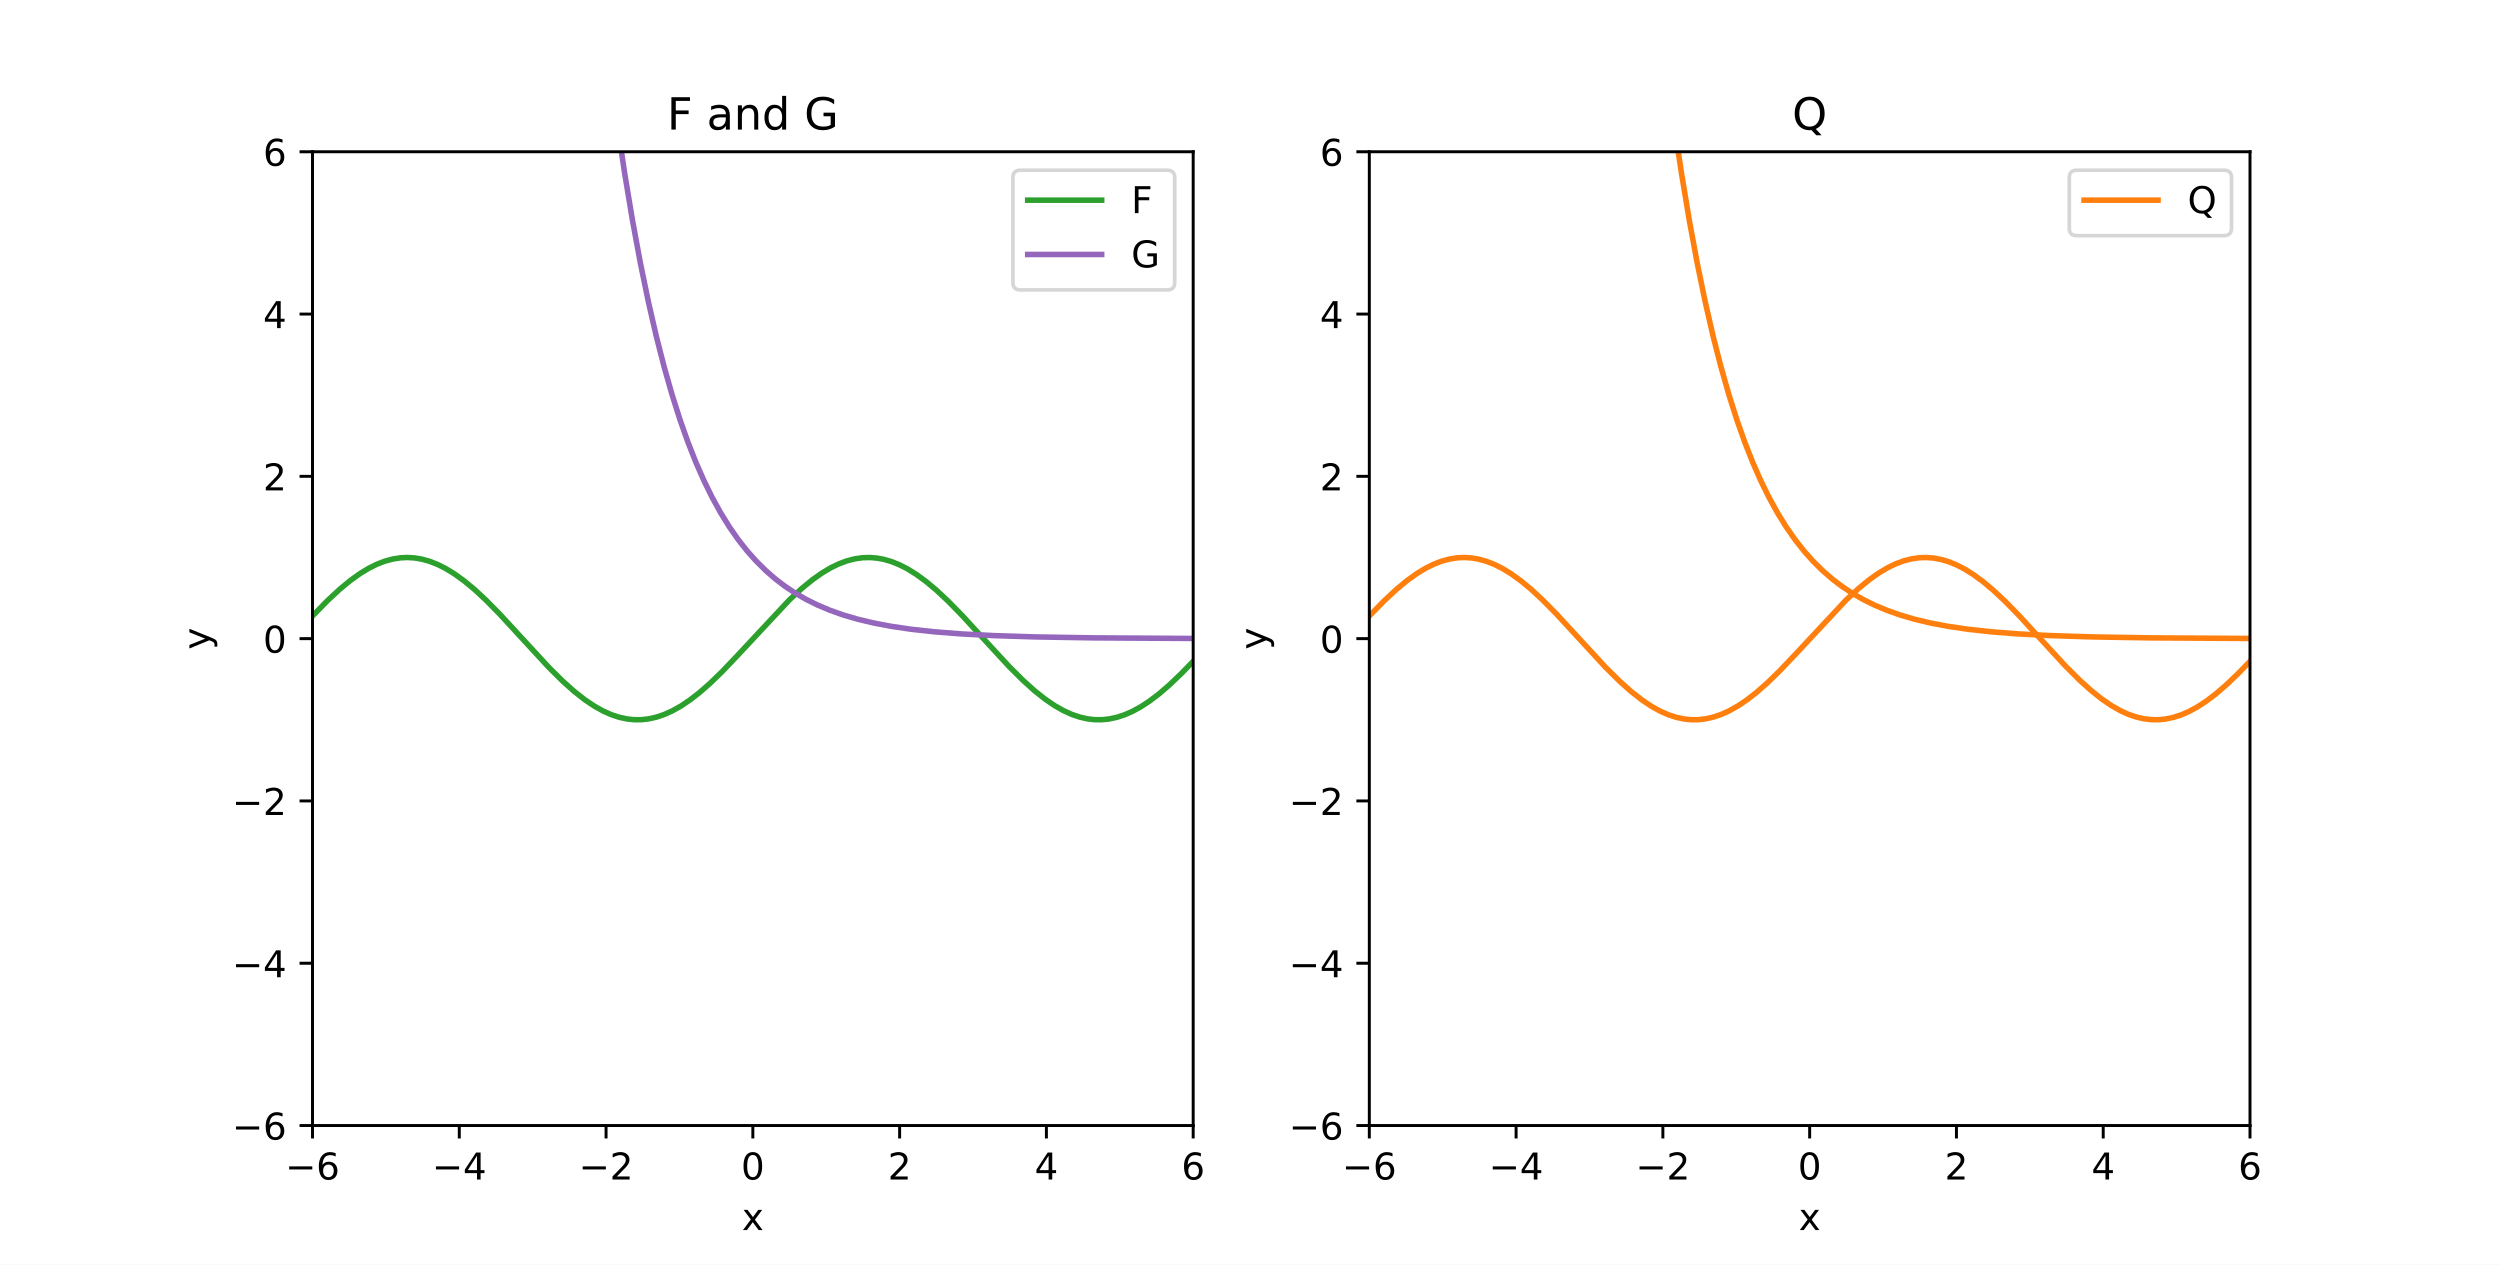
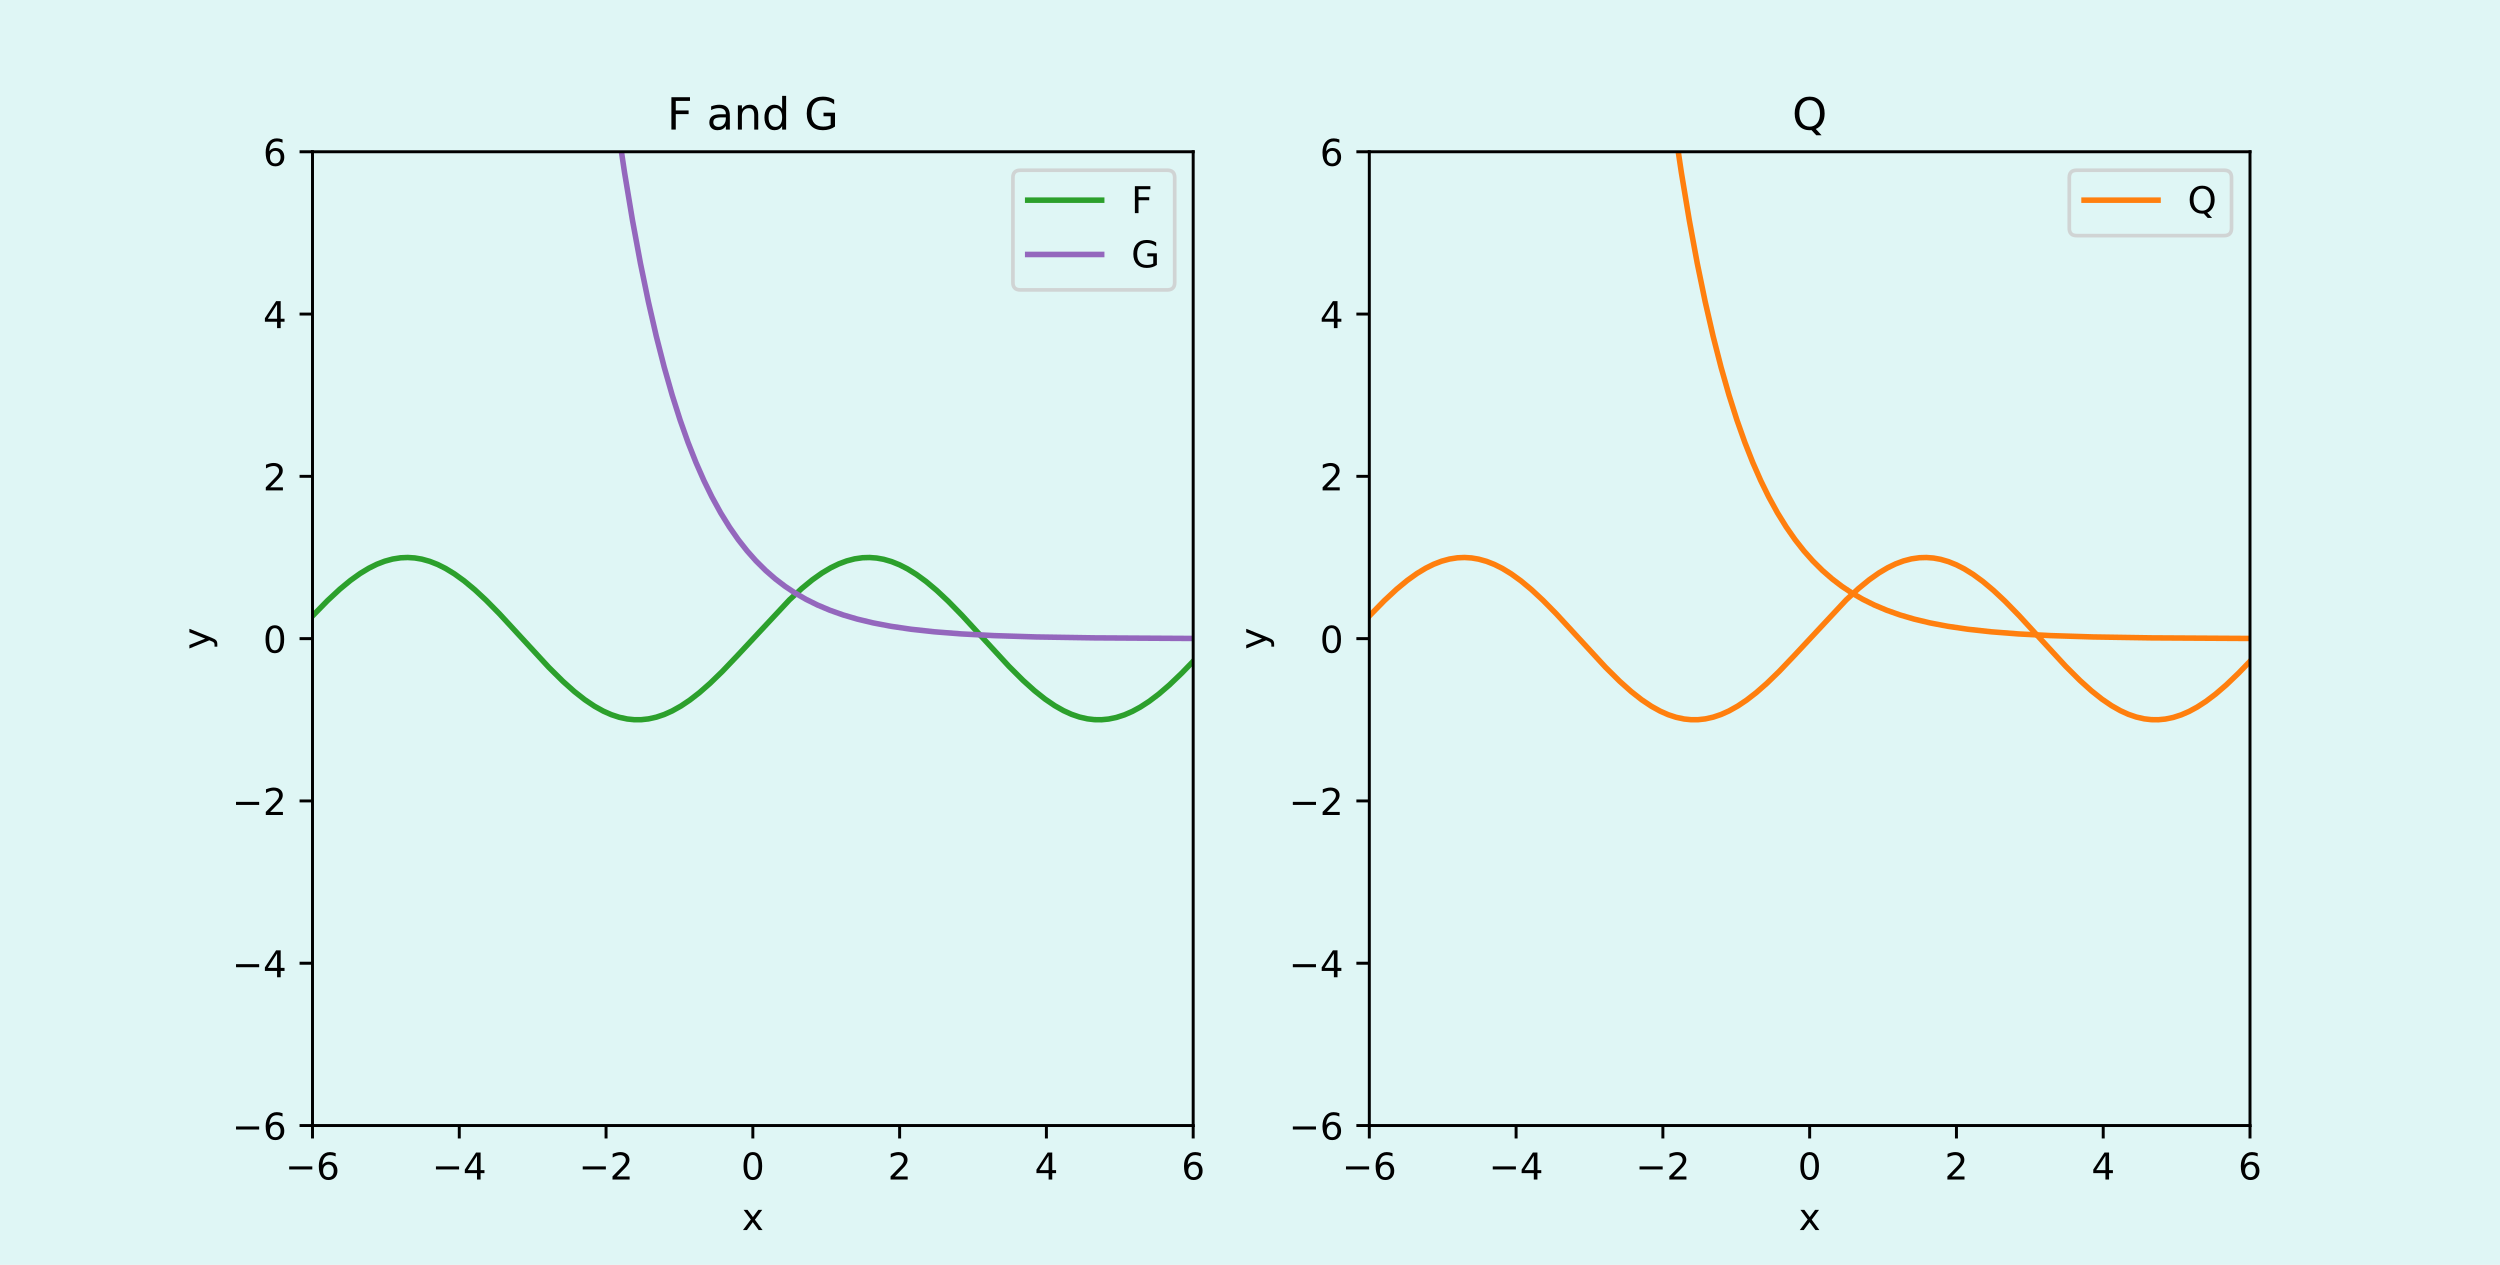
<svg xmlns="http://www.w3.org/2000/svg" xmlns:xlink="http://www.w3.org/1999/xlink" height="342pt" version="1.1" viewBox="0 0 676.08 342" width="676.08pt">
  <defs>
    <style type="text/css">*{stroke-linecap:butt;stroke-linejoin:round;}</style>
  </defs>
  <g id="figure_1">
    <g id="patch_1">
-       <path d="M 0 342  L 676.08 342  L 676.08 0  L 0 0  z " style="fill:#ffffff;" />
+       <path d="M 0 342  L 676.08 342  L 676.08 0  L 0 0  z " style="fill:#dff6f5;" />
    </g>
    <g id="axes_1">
      <g id="patch_2">
-         <path d="M 84.51 304.38  L 322.675 304.38  L 322.675 41.04  L 84.51 41.04  z " style="fill:#ffffff;" />
+         <path d="M 84.51 304.38  L 322.675 304.38  L 322.675 41.04  L 84.51 41.04  z " style="fill:#dff6f5;" />
      </g>
      <g id="matplotlib.axis_1">
        <g id="xtick_1">
          <g id="line2d_1">
            <defs>
              <path d="M 0 0  L 0 3.5  " id="mef8f4cb16c" style="stroke:#000000;stroke-width:0.8;" />
            </defs>
            <g>
              <use style="stroke:#000000;stroke-width:0.8;" x="84.51" xlink:href="#mef8f4cb16c" y="304.38" />
            </g>
          </g>
          <g id="text_1">
            <g transform="translate(77.13891 318.9784)scale(0.1 -0.1)">
              <defs>
                <path d="M 678 2272  L 4684 2272  L 4684 1741  L 678 1741  L 678 2272  z " id="DejaVuSans-2212" transform="scale(0.015625)" />
                <path d="M 2113 2584  Q 1688 2584 1439 2293  Q 1191 2003 1191 1497  Q 1191 994 1439 701  Q 1688 409 2113 409  Q 2538 409 2786 701  Q 3034 994 3034 1497  Q 3034 2003 2786 2293  Q 2538 2584 2113 2584  z M 3366 4563  L 3366 3988  Q 3128 4100 2886 4159  Q 2644 4219 2406 4219  Q 1781 4219 1451 3797  Q 1122 3375 1075 2522  Q 1259 2794 1537 2939  Q 1816 3084 2150 3084  Q 2853 3084 3261 2657  Q 3669 2231 3669 1497  Q 3669 778 3244 343  Q 2819 -91 2113 -91  Q 1303 -91 875 529  Q 447 1150 447 2328  Q 447 3434 972 4092  Q 1497 4750 2381 4750  Q 2619 4750 2861 4703  Q 3103 4656 3366 4563  z " id="DejaVuSans-36" transform="scale(0.015625)" />
              </defs>
              <use xlink:href="#DejaVuSans-2212" />
              <use x="83.789" xlink:href="#DejaVuSans-36" />
            </g>
          </g>
        </g>
        <g id="xtick_2">
          <g id="line2d_2">
            <g>
              <use style="stroke:#000000;stroke-width:0.8;" x="124.204" xlink:href="#mef8f4cb16c" y="304.38" />
            </g>
          </g>
          <g id="text_2">
            <g transform="translate(116.833 318.9784)scale(0.1 -0.1)">
              <defs>
                <path d="M 2419 4116  L 825 1625  L 2419 1625  L 2419 4116  z M 2253 4666  L 3047 4666  L 3047 1625  L 3713 1625  L 3713 1100  L 3047 1100  L 3047 0  L 2419 0  L 2419 1100  L 313 1100  L 313 1709  L 2253 4666  z " id="DejaVuSans-34" transform="scale(0.015625)" />
              </defs>
              <use xlink:href="#DejaVuSans-2212" />
              <use x="83.789" xlink:href="#DejaVuSans-34" />
            </g>
          </g>
        </g>
        <g id="xtick_3">
          <g id="line2d_3">
            <g>
              <use style="stroke:#000000;stroke-width:0.8;" x="163.898" xlink:href="#mef8f4cb16c" y="304.38" />
            </g>
          </g>
          <g id="text_3">
            <g transform="translate(156.5271 318.9784)scale(0.1 -0.1)">
              <defs>
                <path d="M 1228 531  L 3431 531  L 3431 0  L 469 0  L 469 531  Q 828 903 1448 1529  Q 2069 2156 2228 2338  Q 2531 2678 2651 2914  Q 2772 3150 2772 3378  Q 2772 3750 2511 3984  Q 2250 4219 1831 4219  Q 1534 4219 1204 4116  Q 875 4013 500 3803  L 500 4441  Q 881 4594 1212 4672  Q 1544 4750 1819 4750  Q 2544 4750 2975 4387  Q 3406 4025 3406 3419  Q 3406 3131 3298 2873  Q 3191 2616 2906 2266  Q 2828 2175 2409 1742  Q 1991 1309 1228 531  z " id="DejaVuSans-32" transform="scale(0.015625)" />
              </defs>
              <use xlink:href="#DejaVuSans-2212" />
              <use x="83.789" xlink:href="#DejaVuSans-32" />
            </g>
          </g>
        </g>
        <g id="xtick_4">
          <g id="line2d_4">
            <g>
              <use style="stroke:#000000;stroke-width:0.8;" x="203.592" xlink:href="#mef8f4cb16c" y="304.38" />
            </g>
          </g>
          <g id="text_4">
            <g transform="translate(200.411 318.9784)scale(0.1 -0.1)">
              <defs>
                <path d="M 2034 4250  Q 1547 4250 1301 3770  Q 1056 3291 1056 2328  Q 1056 1369 1301 889  Q 1547 409 2034 409  Q 2525 409 2770 889  Q 3016 1369 3016 2328  Q 3016 3291 2770 3770  Q 2525 4250 2034 4250  z M 2034 4750  Q 2819 4750 3233 4129  Q 3647 3509 3647 2328  Q 3647 1150 3233 529  Q 2819 -91 2034 -91  Q 1250 -91 836 529  Q 422 1150 422 2328  Q 422 3509 836 4129  Q 1250 4750 2034 4750  z " id="DejaVuSans-30" transform="scale(0.015625)" />
              </defs>
              <use xlink:href="#DejaVuSans-30" />
            </g>
          </g>
        </g>
        <g id="xtick_5">
          <g id="line2d_5">
            <g>
              <use style="stroke:#000000;stroke-width:0.8;" x="243.286" xlink:href="#mef8f4cb16c" y="304.38" />
            </g>
          </g>
          <g id="text_5">
            <g transform="translate(240.1051 318.9784)scale(0.1 -0.1)">
              <use xlink:href="#DejaVuSans-32" />
            </g>
          </g>
        </g>
        <g id="xtick_6">
          <g id="line2d_6">
            <g>
              <use style="stroke:#000000;stroke-width:0.8;" x="282.98" xlink:href="#mef8f4cb16c" y="304.38" />
            </g>
          </g>
          <g id="text_6">
            <g transform="translate(279.7992 318.9784)scale(0.1 -0.1)">
              <use xlink:href="#DejaVuSans-34" />
            </g>
          </g>
        </g>
        <g id="xtick_7">
          <g id="line2d_7">
            <g>
              <use style="stroke:#000000;stroke-width:0.8;" x="322.675" xlink:href="#mef8f4cb16c" y="304.38" />
            </g>
          </g>
          <g id="text_7">
            <g transform="translate(319.4933 318.9784)scale(0.1 -0.1)">
              <use xlink:href="#DejaVuSans-36" />
            </g>
          </g>
        </g>
        <g id="text_8">
          <g transform="translate(200.6329 332.6566)scale(0.1 -0.1)">
            <defs>
              <path d="M 3513 3500  L 2247 1797  L 3578 0  L 2900 0  L 1881 1375  L 863 0  L 184 0  L 1544 1831  L 300 3500  L 978 3500  L 1906 2253  L 2834 3500  L 3513 3500  z " id="DejaVuSans-78" transform="scale(0.015625)" />
            </defs>
            <use xlink:href="#DejaVuSans-78" />
          </g>
        </g>
      </g>
      <g id="matplotlib.axis_2">
        <g id="ytick_1">
          <g id="line2d_8">
            <defs>
              <path d="M 0 0  L -3.5 0  " id="mdbd6f99768" style="stroke:#000000;stroke-width:0.8;" />
            </defs>
            <g>
              <use style="stroke:#000000;stroke-width:0.8;" x="84.51" xlink:href="#mdbd6f99768" y="304.38" />
            </g>
          </g>
          <g id="text_9">
            <g transform="translate(62.76781 308.1792)scale(0.1 -0.1)">
              <use xlink:href="#DejaVuSans-2212" />
              <use x="83.789" xlink:href="#DejaVuSans-36" />
            </g>
          </g>
        </g>
        <g id="ytick_2">
          <g id="line2d_9">
            <g>
              <use style="stroke:#000000;stroke-width:0.8;" x="84.51" xlink:href="#mdbd6f99768" y="260.49" />
            </g>
          </g>
          <g id="text_10">
            <g transform="translate(62.76781 264.2892)scale(0.1 -0.1)">
              <use xlink:href="#DejaVuSans-2212" />
              <use x="83.789" xlink:href="#DejaVuSans-34" />
            </g>
          </g>
        </g>
        <g id="ytick_3">
          <g id="line2d_10">
            <g>
              <use style="stroke:#000000;stroke-width:0.8;" x="84.51" xlink:href="#mdbd6f99768" y="216.6" />
            </g>
          </g>
          <g id="text_11">
            <g transform="translate(62.76781 220.3992)scale(0.1 -0.1)">
              <use xlink:href="#DejaVuSans-2212" />
              <use x="83.789" xlink:href="#DejaVuSans-32" />
            </g>
          </g>
        </g>
        <g id="ytick_4">
          <g id="line2d_11">
            <g>
              <use style="stroke:#000000;stroke-width:0.8;" x="84.51" xlink:href="#mdbd6f99768" y="172.71" />
            </g>
          </g>
          <g id="text_12">
            <g transform="translate(71.1475 176.5092)scale(0.1 -0.1)">
              <use xlink:href="#DejaVuSans-30" />
            </g>
          </g>
        </g>
        <g id="ytick_5">
          <g id="line2d_12">
            <g>
              <use style="stroke:#000000;stroke-width:0.8;" x="84.51" xlink:href="#mdbd6f99768" y="128.82" />
            </g>
          </g>
          <g id="text_13">
            <g transform="translate(71.1475 132.6192)scale(0.1 -0.1)">
              <use xlink:href="#DejaVuSans-32" />
            </g>
          </g>
        </g>
        <g id="ytick_6">
          <g id="line2d_13">
            <g>
              <use style="stroke:#000000;stroke-width:0.8;" x="84.51" xlink:href="#mdbd6f99768" y="84.93" />
            </g>
          </g>
          <g id="text_14">
            <g transform="translate(71.1475 88.72922)scale(0.1 -0.1)">
              <use xlink:href="#DejaVuSans-34" />
            </g>
          </g>
        </g>
        <g id="ytick_7">
          <g id="line2d_14">
            <g>
              <use style="stroke:#000000;stroke-width:0.8;" x="84.51" xlink:href="#mdbd6f99768" y="41.04" />
            </g>
          </g>
          <g id="text_15">
            <g transform="translate(71.1475 44.83922)scale(0.1 -0.1)">
              <use xlink:href="#DejaVuSans-36" />
            </g>
          </g>
        </g>
        <g id="text_16">
          <g transform="translate(56.68812 175.6694)rotate(-90)scale(0.1 -0.1)">
            <defs>
              <path d="M 2059 -325  Q 1816 -950 1584 -1140  Q 1353 -1331 966 -1331  L 506 -1331  L 506 -850  L 844 -850  Q 1081 -850 1212 -737  Q 1344 -625 1503 -206  L 1606 56  L 191 3500  L 800 3500  L 1894 763  L 2988 3500  L 3597 3500  L 2059 -325  z " id="DejaVuSans-79" transform="scale(0.015625)" />
            </defs>
            <use xlink:href="#DejaVuSans-79" />
          </g>
        </g>
      </g>
      <g id="line2d_15">
        <path clip-path="url(#pded8c5255e)" d="M 84.51 166.578  L 88.563 162.433  L 91.9 159.332  L 94.761 156.972  L 97.384 155.094  L 99.768 153.653  L 101.913 152.59  L 104.059 151.762  L 106.205 151.179  L 108.35 150.847  L 110.258 150.766  L 112.165 150.888  L 114.072 151.211  L 116.218 151.811  L 118.363 152.655  L 120.509 153.734  L 122.893 155.191  L 125.515 157.085  L 128.376 159.461  L 131.475 162.343  L 135.051 165.977  L 140.296 171.666  L 148.402 180.457  L 152.216 184.237  L 155.316 187.001  L 158.177 189.245  L 160.799 191.001  L 163.183 192.323  L 165.329 193.27  L 167.474 193.978  L 169.62 194.437  L 171.527 194.633  L 173.434 194.626  L 175.342 194.417  L 177.487 193.943  L 179.633 193.22  L 181.778 192.259  L 184.162 190.923  L 186.546 189.325  L 189.169 187.291  L 192.03 184.784  L 195.367 181.546  L 199.42 177.289  L 213.486 162.218  L 216.824 159.14  L 219.684 156.803  L 222.307 154.95  L 224.691 153.533  L 226.837 152.494  L 228.982 151.691  L 231.128 151.133  L 233.273 150.827  L 235.181 150.77  L 237.088 150.915  L 238.995 151.261  L 241.141 151.887  L 243.286 152.755  L 245.432 153.857  L 247.816 155.339  L 250.438 157.257  L 253.299 159.656  L 256.399 162.558  L 260.213 166.461  L 265.696 172.436  L 272.848 180.192  L 276.663 183.994  L 279.762 186.784  L 282.623 189.057  L 285.245 190.843  L 287.629 192.194  L 289.775 193.17  L 291.921 193.906  L 294.066 194.396  L 295.973 194.618  L 297.881 194.639  L 299.788 194.457  L 301.933 194.013  L 304.079 193.319  L 306.225 192.386  L 308.37 191.222  L 310.754 189.677  L 313.377 187.695  L 316.238 185.237  L 319.575 182.044  L 322.675 178.842  L 322.675 178.842  " style="fill:none;stroke:#2ca02c;stroke-linecap:square;stroke-width:1.5;" />
      </g>
      <g id="line2d_16">
        <path clip-path="url(#pded8c5255e)" d="M 162.532 -1  L 164.613 16.296  L 166.759 32.324  L 168.905 46.709  L 171.05 59.621  L 173.196 71.209  L 175.342 81.61  L 177.487 90.945  L 179.633 99.323  L 181.778 106.843  L 183.924 113.592  L 186.07 119.65  L 188.215 125.087  L 190.361 129.967  L 192.507 134.347  L 194.891 138.689  L 197.275 142.54  L 199.659 145.955  L 202.043 148.983  L 204.427 151.668  L 207.049 154.273  L 209.672 156.555  L 212.294 158.555  L 215.155 160.455  L 218.016 162.1  L 221.115 163.634  L 224.453 165.039  L 228.029 166.304  L 231.843 167.424  L 236.134 168.452  L 240.902 169.361  L 246.386 170.169  L 252.584 170.851  L 259.975 171.429  L 268.795 171.889  L 280.239 172.249  L 295.973 172.501  L 320.767 172.65  L 322.675 172.656  L 322.675 172.656  " style="fill:none;stroke:#9467bd;stroke-linecap:square;stroke-width:1.5;" />
      </g>
      <g id="patch_3">
        <path d="M 84.51 304.38  L 84.51 41.04  " style="fill:none;stroke:#000000;stroke-linecap:square;stroke-linejoin:miter;stroke-width:0.8;" />
      </g>
      <g id="patch_4">
        <path d="M 322.675 304.38  L 322.675 41.04  " style="fill:none;stroke:#000000;stroke-linecap:square;stroke-linejoin:miter;stroke-width:0.8;" />
      </g>
      <g id="patch_5">
        <path d="M 84.51 304.38  L 322.675 304.38  " style="fill:none;stroke:#000000;stroke-linecap:square;stroke-linejoin:miter;stroke-width:0.8;" />
      </g>
      <g id="patch_6">
        <path d="M 84.51 41.04  L 322.675 41.04  " style="fill:none;stroke:#000000;stroke-linecap:square;stroke-linejoin:miter;stroke-width:0.8;" />
      </g>
      <g id="text_17">
        <g transform="translate(180.3901 35.04)scale(0.12 -0.12)">
          <defs>
            <path d="M 628 4666  L 3309 4666  L 3309 4134  L 1259 4134  L 1259 2759  L 3109 2759  L 3109 2228  L 1259 2228  L 1259 0  L 628 0  L 628 4666  z " id="DejaVuSans-46" transform="scale(0.015625)" />
            <path id="DejaVuSans-20" transform="scale(0.015625)" />
            <path d="M 2194 1759  Q 1497 1759 1228 1600  Q 959 1441 959 1056  Q 959 750 1161 570  Q 1363 391 1709 391  Q 2188 391 2477 730  Q 2766 1069 2766 1631  L 2766 1759  L 2194 1759  z M 3341 1997  L 3341 0  L 2766 0  L 2766 531  Q 2569 213 2275 61  Q 1981 -91 1556 -91  Q 1019 -91 701 211  Q 384 513 384 1019  Q 384 1609 779 1909  Q 1175 2209 1959 2209  L 2766 2209  L 2766 2266  Q 2766 2663 2505 2880  Q 2244 3097 1772 3097  Q 1472 3097 1187 3025  Q 903 2953 641 2809  L 641 3341  Q 956 3463 1253 3523  Q 1550 3584 1831 3584  Q 2591 3584 2966 3190  Q 3341 2797 3341 1997  z " id="DejaVuSans-61" transform="scale(0.015625)" />
            <path d="M 3513 2113  L 3513 0  L 2938 0  L 2938 2094  Q 2938 2591 2744 2837  Q 2550 3084 2163 3084  Q 1697 3084 1428 2787  Q 1159 2491 1159 1978  L 1159 0  L 581 0  L 581 3500  L 1159 3500  L 1159 2956  Q 1366 3272 1645 3428  Q 1925 3584 2291 3584  Q 2894 3584 3203 3211  Q 3513 2838 3513 2113  z " id="DejaVuSans-6e" transform="scale(0.015625)" />
            <path d="M 2906 2969  L 2906 4863  L 3481 4863  L 3481 0  L 2906 0  L 2906 525  Q 2725 213 2448 61  Q 2172 -91 1784 -91  Q 1150 -91 751 415  Q 353 922 353 1747  Q 353 2572 751 3078  Q 1150 3584 1784 3584  Q 2172 3584 2448 3432  Q 2725 3281 2906 2969  z M 947 1747  Q 947 1113 1208 752  Q 1469 391 1925 391  Q 2381 391 2643 752  Q 2906 1113 2906 1747  Q 2906 2381 2643 2742  Q 2381 3103 1925 3103  Q 1469 3103 1208 2742  Q 947 2381 947 1747  z " id="DejaVuSans-64" transform="scale(0.015625)" />
            <path d="M 3809 666  L 3809 1919  L 2778 1919  L 2778 2438  L 4434 2438  L 4434 434  Q 4069 175 3628 42  Q 3188 -91 2688 -91  Q 1594 -91 976 548  Q 359 1188 359 2328  Q 359 3472 976 4111  Q 1594 4750 2688 4750  Q 3144 4750 3555 4637  Q 3966 4525 4313 4306  L 4313 3634  Q 3963 3931 3569 4081  Q 3175 4231 2741 4231  Q 1884 4231 1454 3753  Q 1025 3275 1025 2328  Q 1025 1384 1454 906  Q 1884 428 2741 428  Q 3075 428 3337 486  Q 3600 544 3809 666  z " id="DejaVuSans-47" transform="scale(0.015625)" />
          </defs>
          <use xlink:href="#DejaVuSans-46" />
          <use x="57.52" xlink:href="#DejaVuSans-20" />
          <use x="89.307" xlink:href="#DejaVuSans-61" />
          <use x="150.586" xlink:href="#DejaVuSans-6e" />
          <use x="213.965" xlink:href="#DejaVuSans-64" />
          <use x="277.441" xlink:href="#DejaVuSans-20" />
          <use x="309.229" xlink:href="#DejaVuSans-47" />
        </g>
      </g>
      <g id="legend_1">
        <g id="patch_7">
-           <path d="M 275.926 78.396  L 315.675 78.396  Q 317.675 78.396 317.675 76.396  L 317.675 48.04  Q 317.675 46.04 315.675 46.04  L 275.926 46.04  Q 273.926 46.04 273.926 48.04  L 273.926 76.396  Q 273.926 78.396 275.926 78.396  z " style="fill:#ffffff;opacity:0.8;stroke:#cccccc;stroke-linejoin:miter;" />
+           <path d="M 275.926 78.396  L 315.675 78.396  Q 317.675 78.396 317.675 76.396  L 317.675 48.04  Q 317.675 46.04 315.675 46.04  L 275.926 46.04  Q 273.926 46.04 273.926 48.04  L 273.926 76.396  Q 273.926 78.396 275.926 78.396  z " style="fill:#dff6f5;opacity:0.8;stroke:#cccccc;stroke-linejoin:miter;" />
        </g>
        <g id="line2d_17">
          <path d="M 277.926 54.138  L 297.926 54.138  " style="fill:none;stroke:#2ca02c;stroke-linecap:square;stroke-width:1.5;" />
        </g>
        <g id="line2d_18" />
        <g id="text_18">
          <g transform="translate(305.9261 57.63844)scale(0.1 -0.1)">
            <use xlink:href="#DejaVuSans-46" />
          </g>
        </g>
        <g id="line2d_19">
          <path d="M 277.926 68.817  L 297.926 68.817  " style="fill:none;stroke:#9467bd;stroke-linecap:square;stroke-width:1.5;" />
        </g>
        <g id="line2d_20" />
        <g id="text_19">
          <g transform="translate(305.9261 72.31656)scale(0.1 -0.1)">
            <use xlink:href="#DejaVuSans-47" />
          </g>
        </g>
      </g>
    </g>
    <g id="axes_2">
      <g id="patch_8">
-         <path d="M 370.307 304.38  L 608.472 304.38  L 608.472 41.04  L 370.307 41.04  z " style="fill:#ffffff;" />
+         <path d="M 370.307 304.38  L 608.472 304.38  L 608.472 41.04  L 370.307 41.04  z " style="fill:#dff6f5;" />
      </g>
      <g id="matplotlib.axis_3">
        <g id="xtick_8">
          <g id="line2d_21">
            <g>
              <use style="stroke:#000000;stroke-width:0.8;" x="370.307" xlink:href="#mef8f4cb16c" y="304.38" />
            </g>
          </g>
          <g id="text_20">
            <g transform="translate(362.9364 318.9784)scale(0.1 -0.1)">
              <use xlink:href="#DejaVuSans-2212" />
              <use x="83.789" xlink:href="#DejaVuSans-36" />
            </g>
          </g>
        </g>
        <g id="xtick_9">
          <g id="line2d_22">
            <g>
              <use style="stroke:#000000;stroke-width:0.8;" x="410.002" xlink:href="#mef8f4cb16c" y="304.38" />
            </g>
          </g>
          <g id="text_21">
            <g transform="translate(402.6305 318.9784)scale(0.1 -0.1)">
              <use xlink:href="#DejaVuSans-2212" />
              <use x="83.789" xlink:href="#DejaVuSans-34" />
            </g>
          </g>
        </g>
        <g id="xtick_10">
          <g id="line2d_23">
            <g>
              <use style="stroke:#000000;stroke-width:0.8;" x="449.696" xlink:href="#mef8f4cb16c" y="304.38" />
            </g>
          </g>
          <g id="text_22">
            <g transform="translate(442.3245 318.9784)scale(0.1 -0.1)">
              <use xlink:href="#DejaVuSans-2212" />
              <use x="83.789" xlink:href="#DejaVuSans-32" />
            </g>
          </g>
        </g>
        <g id="xtick_11">
          <g id="line2d_24">
            <g>
              <use style="stroke:#000000;stroke-width:0.8;" x="489.39" xlink:href="#mef8f4cb16c" y="304.38" />
            </g>
          </g>
          <g id="text_23">
            <g transform="translate(486.2085 318.9784)scale(0.1 -0.1)">
              <use xlink:href="#DejaVuSans-30" />
            </g>
          </g>
        </g>
        <g id="xtick_12">
          <g id="line2d_25">
            <g>
              <use style="stroke:#000000;stroke-width:0.8;" x="529.084" xlink:href="#mef8f4cb16c" y="304.38" />
            </g>
          </g>
          <g id="text_24">
            <g transform="translate(525.9026 318.9784)scale(0.1 -0.1)">
              <use xlink:href="#DejaVuSans-32" />
            </g>
          </g>
        </g>
        <g id="xtick_13">
          <g id="line2d_26">
            <g>
              <use style="stroke:#000000;stroke-width:0.8;" x="568.778" xlink:href="#mef8f4cb16c" y="304.38" />
            </g>
          </g>
          <g id="text_25">
            <g transform="translate(565.5967 318.9784)scale(0.1 -0.1)">
              <use xlink:href="#DejaVuSans-34" />
            </g>
          </g>
        </g>
        <g id="xtick_14">
          <g id="line2d_27">
            <g>
              <use style="stroke:#000000;stroke-width:0.8;" x="608.472" xlink:href="#mef8f4cb16c" y="304.38" />
            </g>
          </g>
          <g id="text_26">
            <g transform="translate(605.2908 318.9784)scale(0.1 -0.1)">
              <use xlink:href="#DejaVuSans-36" />
            </g>
          </g>
        </g>
        <g id="text_27">
          <g transform="translate(486.4304 332.6566)scale(0.1 -0.1)">
            <use xlink:href="#DejaVuSans-78" />
          </g>
        </g>
      </g>
      <g id="matplotlib.axis_4">
        <g id="ytick_8">
          <g id="line2d_28">
            <g>
              <use style="stroke:#000000;stroke-width:0.8;" x="370.307" xlink:href="#mdbd6f99768" y="304.38" />
            </g>
          </g>
          <g id="text_28">
            <g transform="translate(348.5653 308.1792)scale(0.1 -0.1)">
              <use xlink:href="#DejaVuSans-2212" />
              <use x="83.789" xlink:href="#DejaVuSans-36" />
            </g>
          </g>
        </g>
        <g id="ytick_9">
          <g id="line2d_29">
            <g>
              <use style="stroke:#000000;stroke-width:0.8;" x="370.307" xlink:href="#mdbd6f99768" y="260.49" />
            </g>
          </g>
          <g id="text_29">
            <g transform="translate(348.5653 264.2892)scale(0.1 -0.1)">
              <use xlink:href="#DejaVuSans-2212" />
              <use x="83.789" xlink:href="#DejaVuSans-34" />
            </g>
          </g>
        </g>
        <g id="ytick_10">
          <g id="line2d_30">
            <g>
              <use style="stroke:#000000;stroke-width:0.8;" x="370.307" xlink:href="#mdbd6f99768" y="216.6" />
            </g>
          </g>
          <g id="text_30">
            <g transform="translate(348.5653 220.3992)scale(0.1 -0.1)">
              <use xlink:href="#DejaVuSans-2212" />
              <use x="83.789" xlink:href="#DejaVuSans-32" />
            </g>
          </g>
        </g>
        <g id="ytick_11">
          <g id="line2d_31">
            <g>
              <use style="stroke:#000000;stroke-width:0.8;" x="370.307" xlink:href="#mdbd6f99768" y="172.71" />
            </g>
          </g>
          <g id="text_31">
            <g transform="translate(356.945 176.5092)scale(0.1 -0.1)">
              <use xlink:href="#DejaVuSans-30" />
            </g>
          </g>
        </g>
        <g id="ytick_12">
          <g id="line2d_32">
            <g>
              <use style="stroke:#000000;stroke-width:0.8;" x="370.307" xlink:href="#mdbd6f99768" y="128.82" />
            </g>
          </g>
          <g id="text_32">
            <g transform="translate(356.945 132.6192)scale(0.1 -0.1)">
              <use xlink:href="#DejaVuSans-32" />
            </g>
          </g>
        </g>
        <g id="ytick_13">
          <g id="line2d_33">
            <g>
              <use style="stroke:#000000;stroke-width:0.8;" x="370.307" xlink:href="#mdbd6f99768" y="84.93" />
            </g>
          </g>
          <g id="text_33">
            <g transform="translate(356.945 88.72922)scale(0.1 -0.1)">
              <use xlink:href="#DejaVuSans-34" />
            </g>
          </g>
        </g>
        <g id="ytick_14">
          <g id="line2d_34">
            <g>
              <use style="stroke:#000000;stroke-width:0.8;" x="370.307" xlink:href="#mdbd6f99768" y="41.04" />
            </g>
          </g>
          <g id="text_34">
            <g transform="translate(356.945 44.83922)scale(0.1 -0.1)">
              <use xlink:href="#DejaVuSans-36" />
            </g>
          </g>
        </g>
        <g id="text_35">
          <g transform="translate(342.4856 175.6694)rotate(-90)scale(0.1 -0.1)">
            <use xlink:href="#DejaVuSans-79" />
          </g>
        </g>
      </g>
      <g id="line2d_35">
        <path clip-path="url(#p91e473a9b1)" d="M 370.307 166.578  L 374.36 162.433  L 377.698 159.332  L 380.559 156.972  L 383.181 155.094  L 385.565 153.653  L 387.711 152.59  L 389.856 151.762  L 392.002 151.179  L 394.148 150.847  L 396.055 150.766  L 397.962 150.888  L 399.869 151.211  L 402.015 151.811  L 404.161 152.655  L 406.306 153.734  L 408.69 155.191  L 411.313 157.085  L 414.174 159.461  L 417.273 162.343  L 420.849 165.977  L 426.094 171.666  L 434.199 180.457  L 438.014 184.237  L 441.113 187.001  L 443.974 189.245  L 446.596 191.001  L 448.98 192.323  L 451.126 193.27  L 453.272 193.978  L 455.417 194.437  L 457.325 194.633  L 459.232 194.626  L 461.139 194.417  L 463.285 193.943  L 465.43 193.22  L 467.576 192.259  L 469.96 190.923  L 472.344 189.325  L 474.966 187.291  L 477.827 184.784  L 481.165 181.546  L 485.218 177.289  L 499.283 162.218  L 502.621 159.14  L 505.482 156.803  L 508.104 154.95  L 510.488 153.533  L 512.634 152.494  L 514.78 151.691  L 516.925 151.133  L 519.071 150.827  L 520.978 150.77  L 522.885 150.915  L 524.793 151.261  L 526.938 151.887  L 529.084 152.755  L 531.229 153.857  L 533.613 155.339  L 536.236 157.257  L 539.097 159.656  L 542.196 162.558  L 546.01 166.461  L 551.494 172.436  L 558.646 180.192  L 562.46 183.994  L 565.559 186.784  L 568.42 189.057  L 571.043 190.843  L 573.427 192.194  L 575.572 193.17  L 577.718 193.906  L 579.864 194.396  L 581.771 194.618  L 583.678 194.639  L 585.585 194.457  L 587.731 194.013  L 589.877 193.319  L 592.022 192.386  L 594.168 191.222  L 596.552 189.677  L 599.174 187.695  L 602.035 185.237  L 605.373 182.044  L 608.472 178.842  L 608.472 178.842  " style="fill:none;stroke:#ff7f0e;stroke-linecap:square;stroke-width:1.5;" />
      </g>
      <g id="line2d_36">
        <path clip-path="url(#p91e473a9b1)" d="M 448.329 -1  L 450.411 16.296  L 452.556 32.324  L 454.702 46.709  L 456.848 59.621  L 458.993 71.209  L 461.139 81.61  L 463.285 90.945  L 465.43 99.323  L 467.576 106.843  L 469.721 113.592  L 471.867 119.65  L 474.013 125.087  L 476.158 129.967  L 478.304 134.347  L 480.688 138.689  L 483.072 142.54  L 485.456 145.955  L 487.84 148.983  L 490.224 151.668  L 492.847 154.273  L 495.469 156.555  L 498.091 158.555  L 500.952 160.455  L 503.813 162.1  L 506.912 163.634  L 510.25 165.039  L 513.826 166.304  L 517.64 167.424  L 521.932 168.452  L 526.7 169.361  L 532.183 170.169  L 538.382 170.851  L 545.772 171.429  L 554.593 171.889  L 566.036 172.249  L 581.771 172.501  L 606.565 172.65  L 608.472 172.656  L 608.472 172.656  " style="fill:none;stroke:#ff7f0e;stroke-linecap:square;stroke-width:1.5;" />
      </g>
      <g id="patch_9">
        <path d="M 370.307 304.38  L 370.307 41.04  " style="fill:none;stroke:#000000;stroke-linecap:square;stroke-linejoin:miter;stroke-width:0.8;" />
      </g>
      <g id="patch_10">
        <path d="M 608.472 304.38  L 608.472 41.04  " style="fill:none;stroke:#000000;stroke-linecap:square;stroke-linejoin:miter;stroke-width:0.8;" />
      </g>
      <g id="patch_11">
        <path d="M 370.307 304.38  L 608.472 304.38  " style="fill:none;stroke:#000000;stroke-linecap:square;stroke-linejoin:miter;stroke-width:0.8;" />
      </g>
      <g id="patch_12">
        <path d="M 370.307 41.04  L 608.472 41.04  " style="fill:none;stroke:#000000;stroke-linecap:square;stroke-linejoin:miter;stroke-width:0.8;" />
      </g>
      <g id="text_36">
        <g transform="translate(484.6666 35.04)scale(0.12 -0.12)">
          <defs>
            <path d="M 2522 4238  Q 1834 4238 1429 3725  Q 1025 3213 1025 2328  Q 1025 1447 1429 934  Q 1834 422 2522 422  Q 3209 422 3611 934  Q 4013 1447 4013 2328  Q 4013 3213 3611 3725  Q 3209 4238 2522 4238  z M 3406 84  L 4238 -825  L 3475 -825  L 2784 -78  Q 2681 -84 2626 -87  Q 2572 -91 2522 -91  Q 1538 -91 948 567  Q 359 1225 359 2328  Q 359 3434 948 4092  Q 1538 4750 2522 4750  Q 3503 4750 4090 4092  Q 4678 3434 4678 2328  Q 4678 1516 4351 937  Q 4025 359 3406 84  z " id="DejaVuSans-51" transform="scale(0.015625)" />
          </defs>
          <use xlink:href="#DejaVuSans-51" />
        </g>
      </g>
      <g id="legend_2">
        <g id="patch_13">
-           <path d="M 561.6 63.718  L 601.472 63.718  Q 603.472 63.718 603.472 61.718  L 603.472 48.04  Q 603.472 46.04 601.472 46.04  L 561.6 46.04  Q 559.6 46.04 559.6 48.04  L 559.6 61.718  Q 559.6 63.718 561.6 63.718  z " style="fill:#ffffff;opacity:0.8;stroke:#cccccc;stroke-linejoin:miter;" />
+           <path d="M 561.6 63.718  L 601.472 63.718  Q 603.472 63.718 603.472 61.718  L 603.472 48.04  Q 603.472 46.04 601.472 46.04  L 561.6 46.04  Q 559.6 46.04 559.6 48.04  L 559.6 61.718  Q 559.6 63.718 561.6 63.718  z " style="fill:#dff6f5;opacity:0.8;stroke:#cccccc;stroke-linejoin:miter;" />
        </g>
        <g id="line2d_37">
          <path d="M 563.6 54.138  L 583.6 54.138  " style="fill:none;stroke:#ff7f0e;stroke-linecap:square;stroke-width:1.5;" />
        </g>
        <g id="line2d_38" />
        <g id="text_37">
          <g transform="translate(591.6001 57.63844)scale(0.1 -0.1)">
            <use xlink:href="#DejaVuSans-51" />
          </g>
        </g>
      </g>
    </g>
  </g>
  <defs>
    <clipPath id="pded8c5255e">
      <rect height="263.34" width="238.165" x="84.51" y="41.04" />
    </clipPath>
    <clipPath id="p91e473a9b1">
      <rect height="263.34" width="238.165" x="370.307" y="41.04" />
    </clipPath>
  </defs>
</svg>
